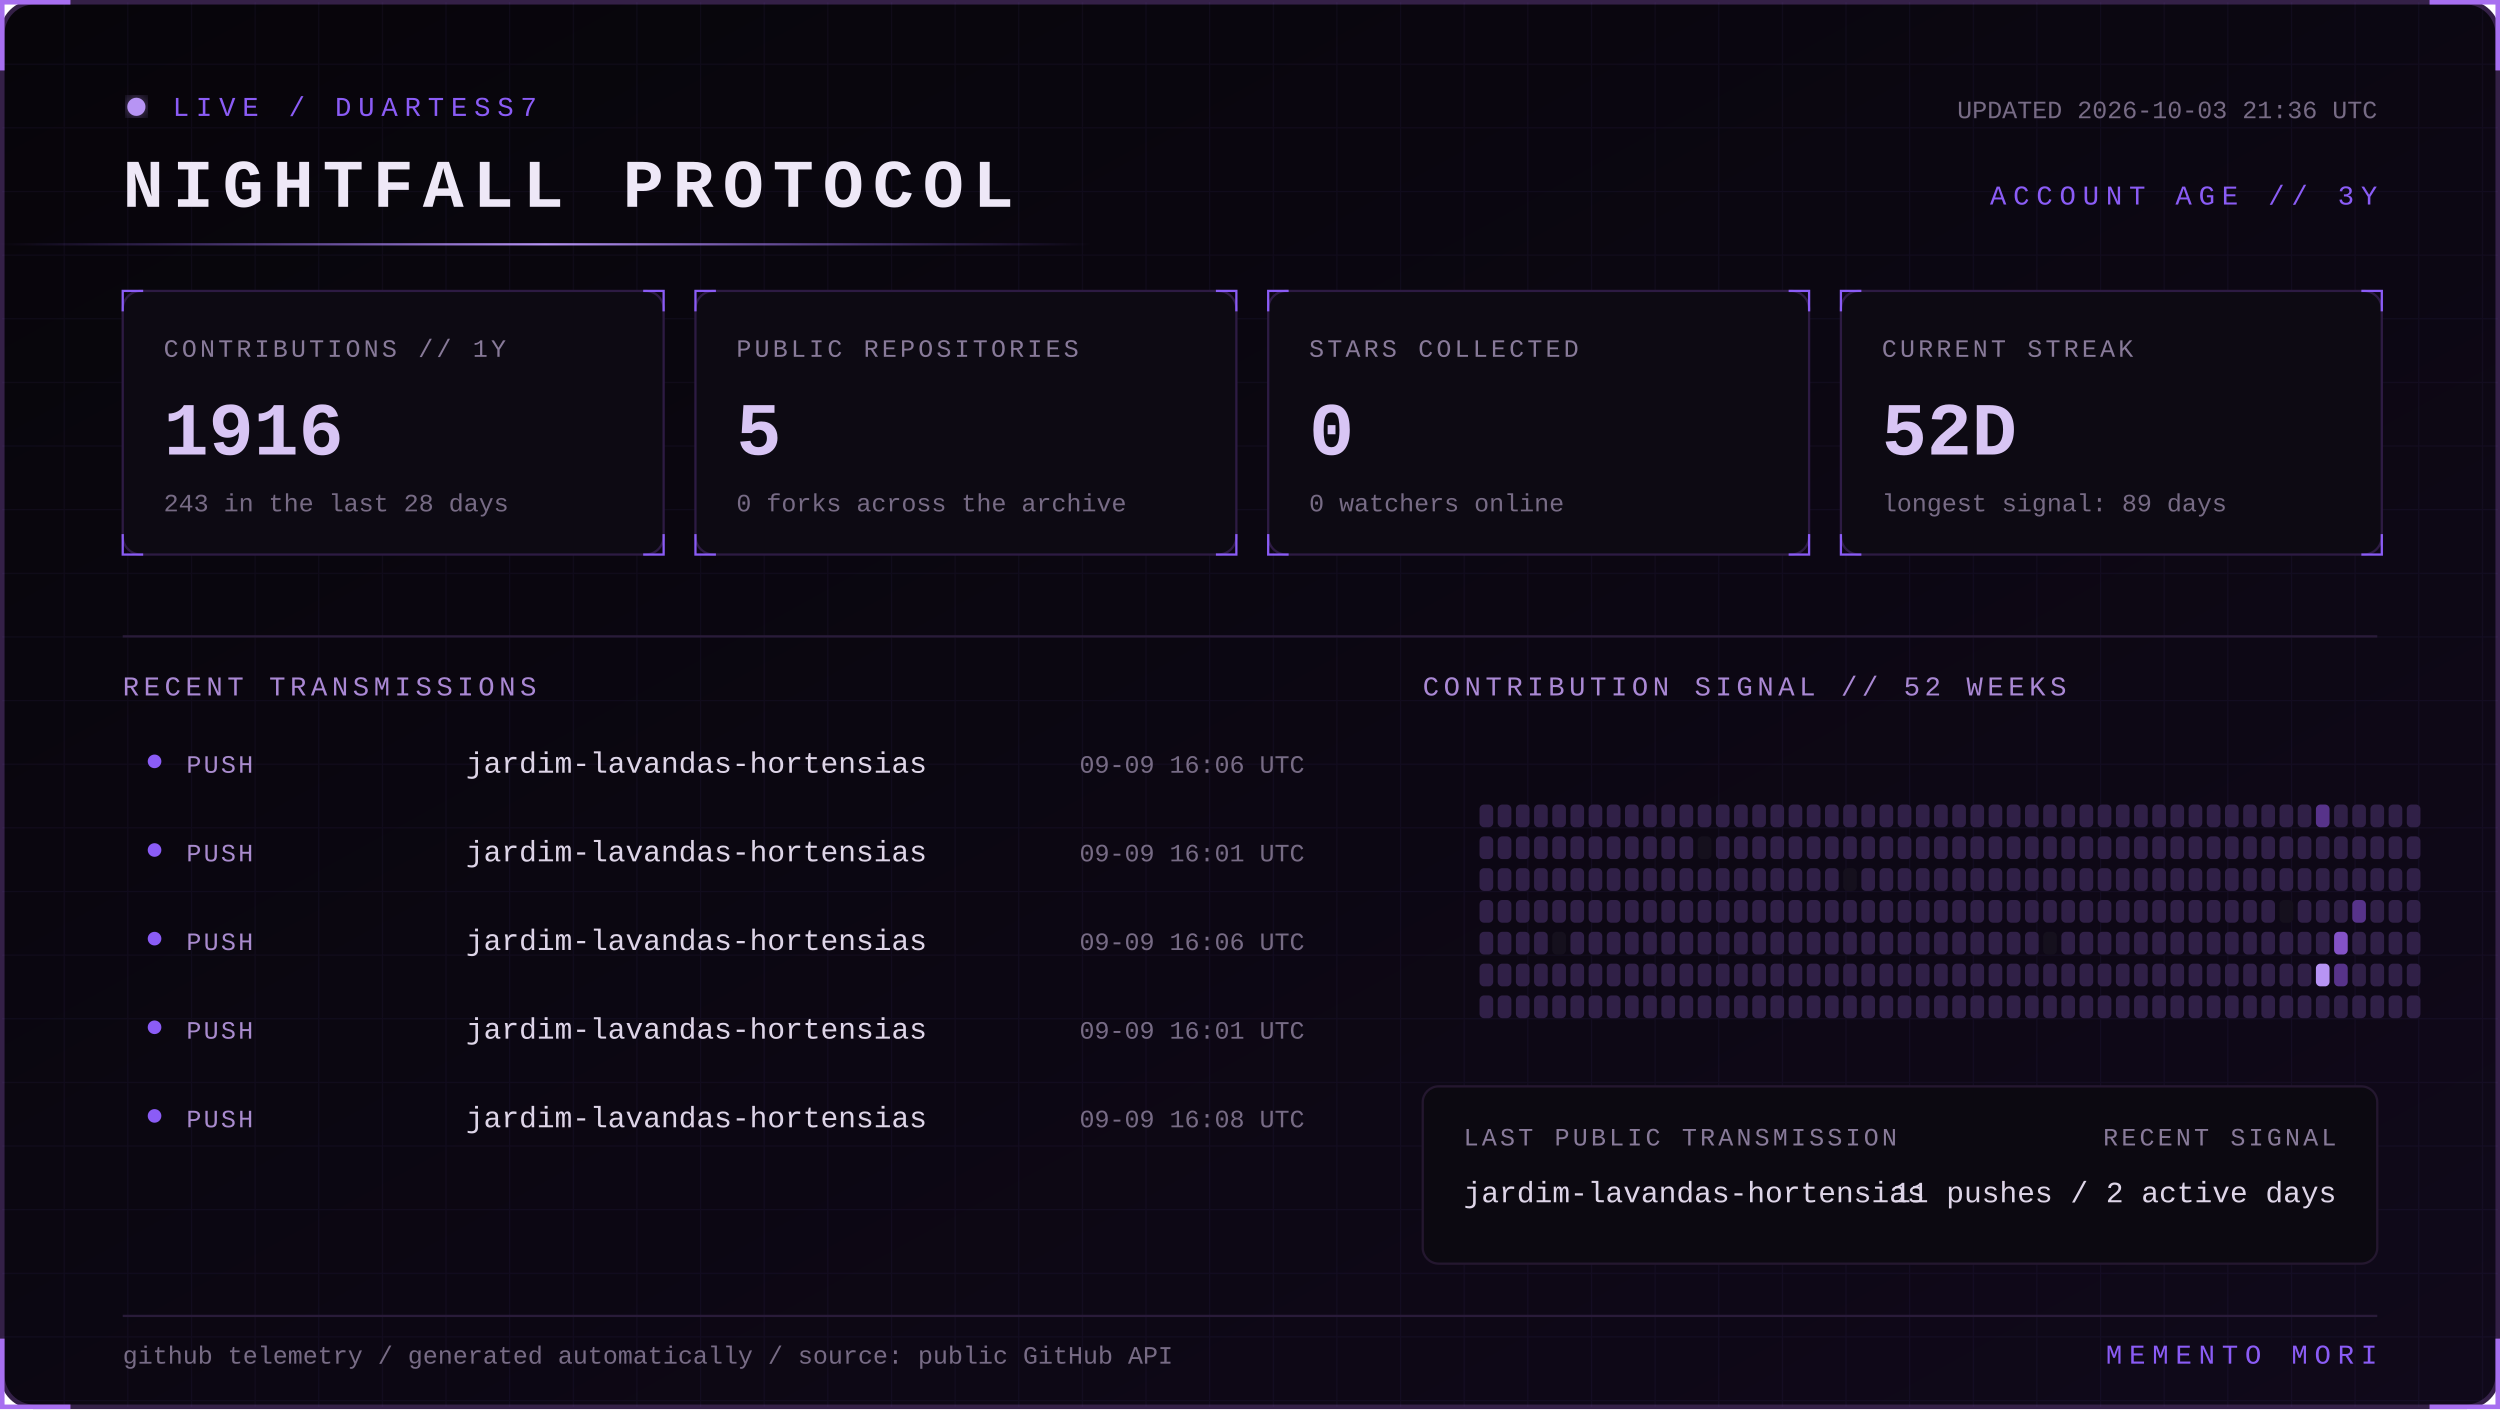
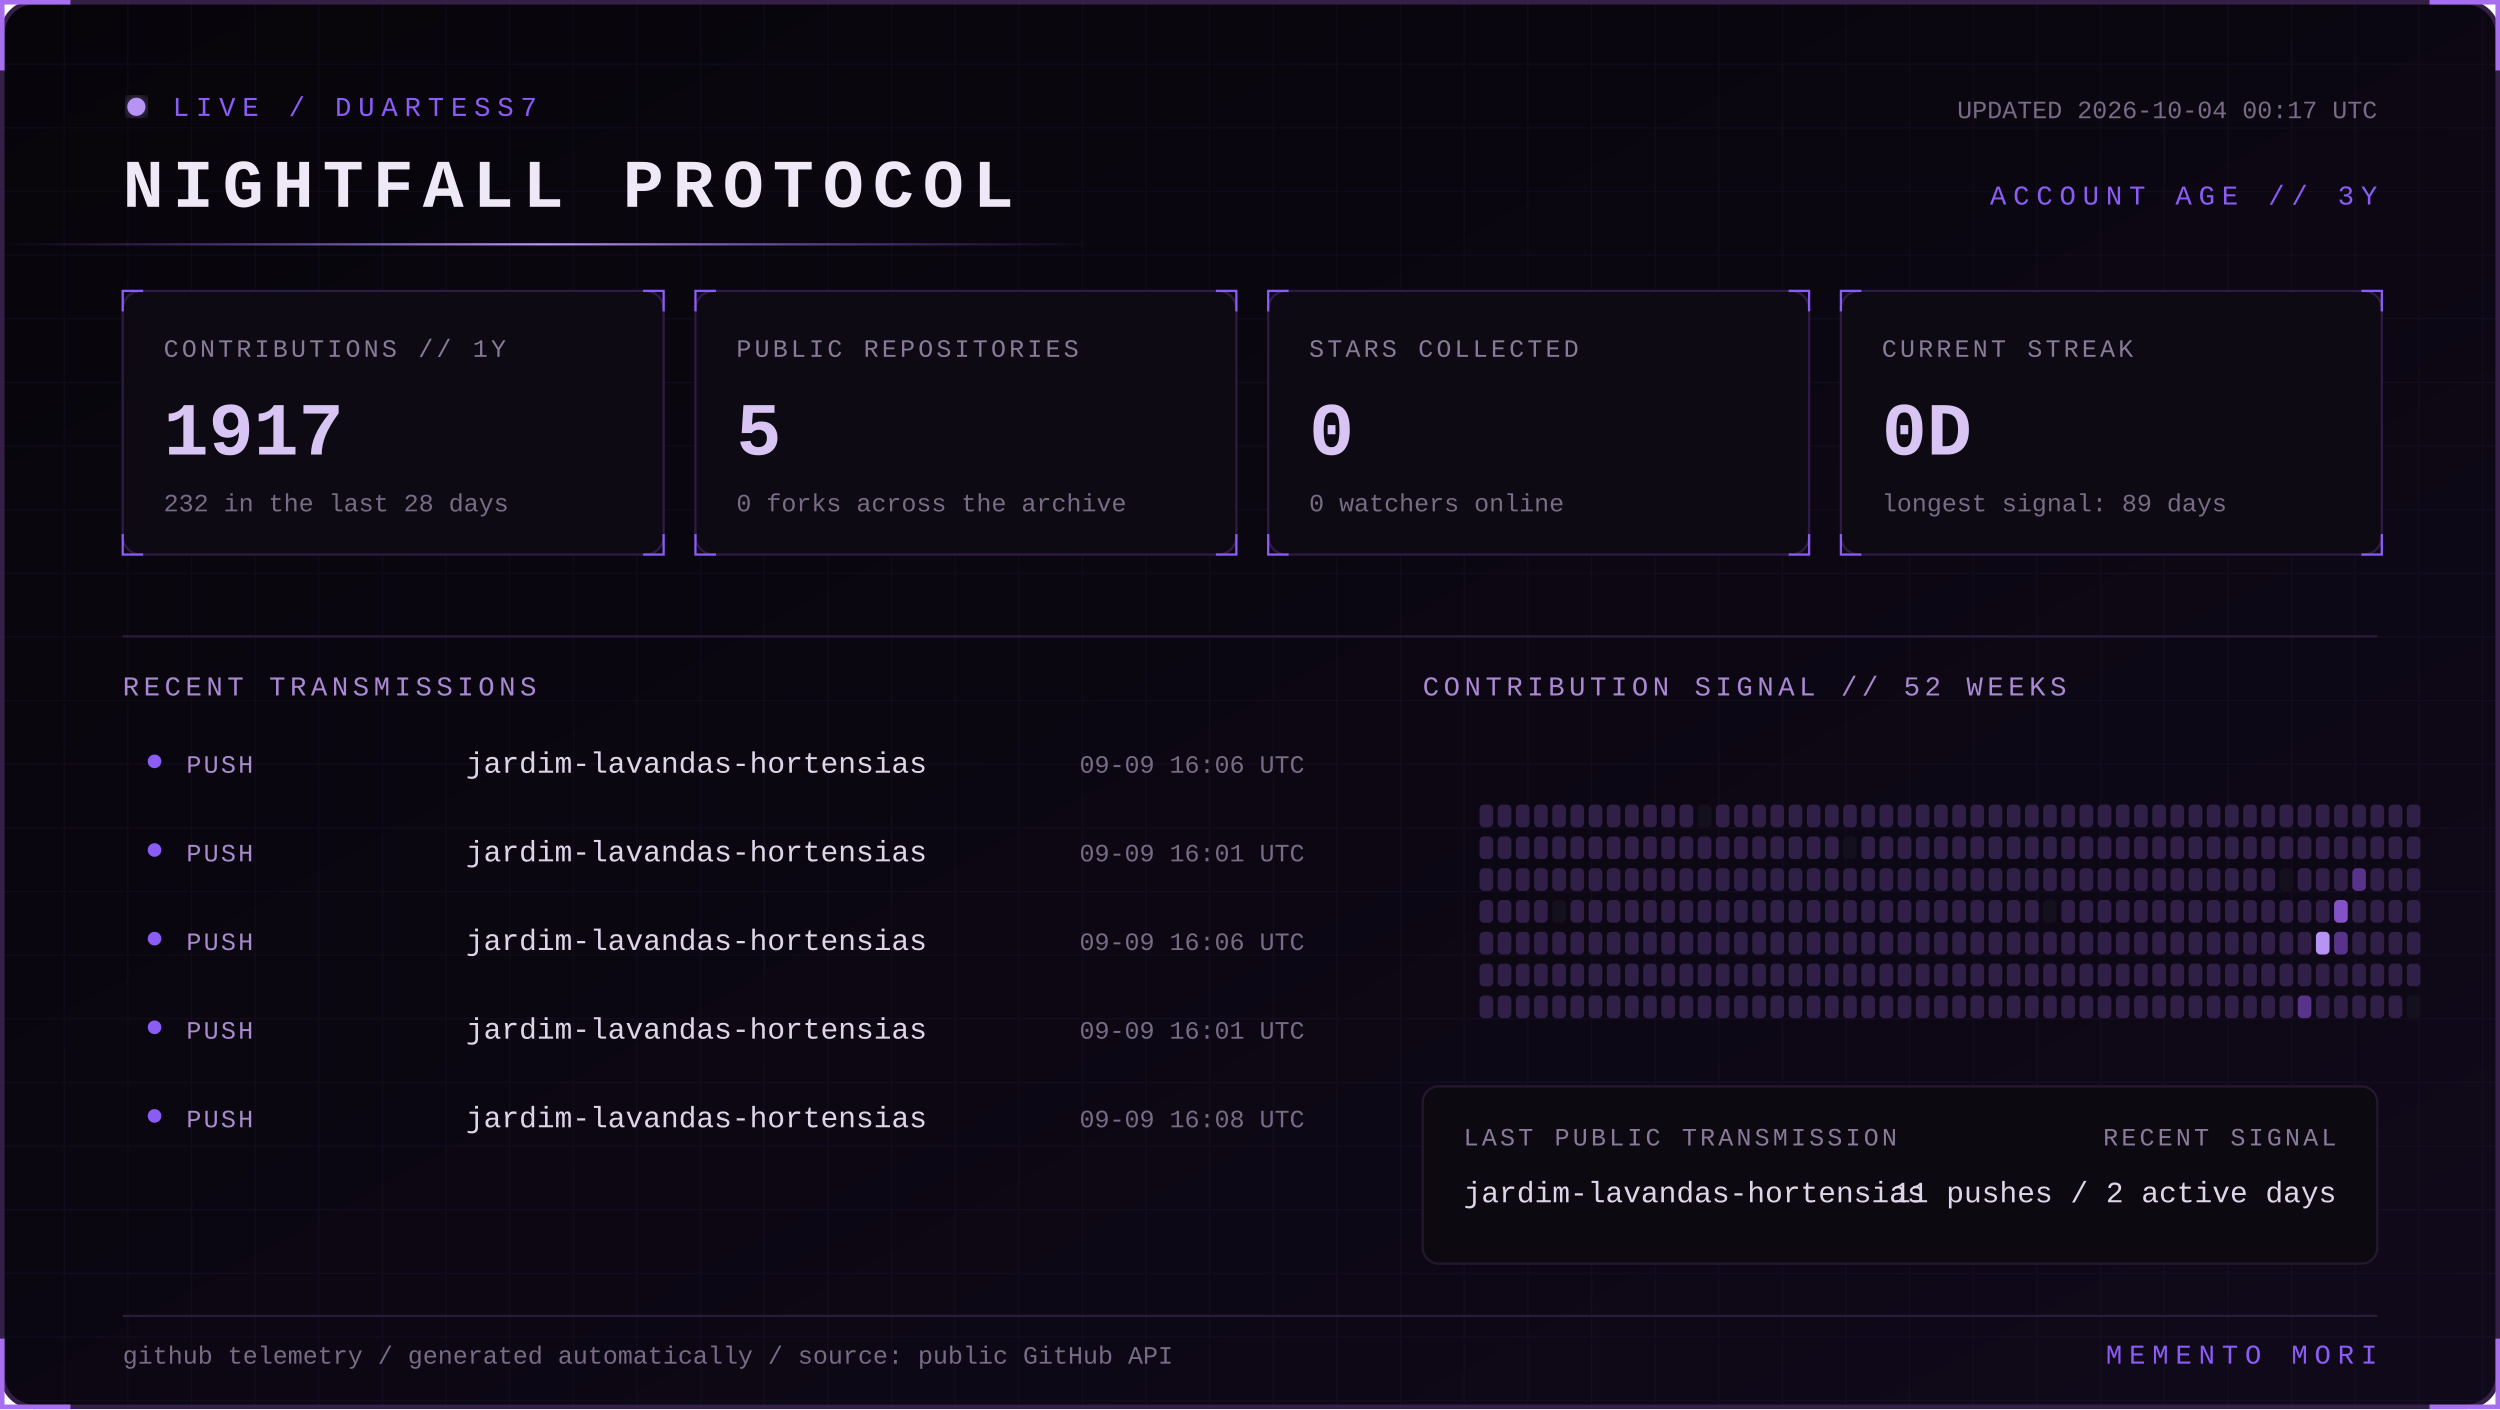
<svg xmlns="http://www.w3.org/2000/svg" width="1100" height="620" viewBox="0 0 1100 620" role="img" aria-labelledby="title desc">
  <defs>
    <linearGradient id="bg" x1="0" y1="0" x2="1" y2="1">
      <stop stop-color="#07050a" />
      <stop offset="1" stop-color="#10091a" />
    </linearGradient>
    <linearGradient id="beam">
      <stop stop-color="#8b5cf6" stop-opacity="0" />
      <stop offset=".5" stop-color="#b794f4" />
      <stop offset="1" stop-color="#8b5cf6" stop-opacity="0" />
    </linearGradient>
    <filter id="glow">
      <feGaussianBlur stdDeviation="4" result="b" />
      <feMerge>
        <feMergeNode in="b" />
        <feMergeNode in="SourceGraphic" />
      </feMerge>
    </filter>
    <pattern id="grid" width="28" height="28" patternUnits="userSpaceOnUse">
      <path d="M28 0H0V28" fill="none" stroke="#8b5cf6" stroke-opacity=".055" />
    </pattern>
    <style>
      text { font-family: Consolas, 'Courier New', monospace; }
      .kicker { fill:#8b5cf6; font-size:12px; letter-spacing:3px; }
      .title { fill:#eee8f7; font-size:30px; font-weight:700; letter-spacing:4px; }
      .label { fill:#887a99; font-size:11px; letter-spacing:1.4px; }
      .value { fill:#d8c5f4; font-size:33px; font-weight:700; }
      .detail,.pct { fill:#776b85; font-size:11px; }
      .section { fill:#aa88d4; font-size:12px; letter-spacing:2px; }
      .lang { fill:#ded5e8; font-size:13px; }
      .event { fill:#a98bce; font-size:11px; letter-spacing:1px; }
      .scan { animation:scan 5s linear infinite; }
      .blink { animation:blink 1.6s step-end infinite; }
      @keyframes scan { from { transform:translateX(-500px) } to { transform:translateX(1100px) } }
      @keyframes blink { 50% { opacity:.25 } }
    </style>
  </defs>
  <rect x="1" y="1" width="1098" height="618" rx="14" fill="url(#bg)" stroke="#342047" stroke-width="2" />
  <rect x="1" y="1" width="1098" height="618" rx="14" fill="url(#grid)" />
  <path d="M31 1H1v30 M1069 1h30v30 M1099 589v30h-30 M31 619H1v-30" stroke="#a76ff0" stroke-width="2" fill="none" />
  <g transform="translate(54 42)">
    <circle cx="6" cy="5" r="4" fill="#b794f4" filter="url(#glow)" class="blink" />
    <text x="22" y="9" class="kicker">LIVE / DUARTESS7</text>
    <text y="49" class="title">NIGHTFALL PROTOCOL</text>
-     <text x="992" y="10" text-anchor="end" class="detail">UPDATED 2026-10-03 21:36 UTC</text>
+     <text x="992" y="10" text-anchor="end" class="detail">UPDATED 2026-10-04 00:17 UTC</text>
    <text x="992" y="48" text-anchor="end" class="kicker">ACCOUNT AGE // 3Y</text>
  </g>
  <rect y="107" width="480" height="1" fill="url(#beam)" class="scan" />
  <g transform="translate(54 128)">
    <rect width="238" height="116" rx="8" fill="#0d0a13" stroke="#2d1b43" />
    <path d="M0 9V0h9 M229 0h9v9 M238 107v9h-9 M9 116H0v-9" stroke="#8b5cf6" fill="none" />
    <text x="18" y="29" class="label">CONTRIBUTIONS // 1Y</text>
-     <text x="18" y="72" class="value">1916</text>
-     <text x="18" y="97" class="detail">243 in the last 28 days</text>
+     <text x="18" y="72" class="value">1917</text>
+     <text x="18" y="97" class="detail">232 in the last 28 days</text>
  </g>
  <g transform="translate(306 128)">
    <rect width="238" height="116" rx="8" fill="#0d0a13" stroke="#2d1b43" />
    <path d="M0 9V0h9 M229 0h9v9 M238 107v9h-9 M9 116H0v-9" stroke="#8b5cf6" fill="none" />
    <text x="18" y="29" class="label">PUBLIC REPOSITORIES</text>
    <text x="18" y="72" class="value">5</text>
    <text x="18" y="97" class="detail">0 forks across the archive</text>
  </g>
  <g transform="translate(558 128)">
    <rect width="238" height="116" rx="8" fill="#0d0a13" stroke="#2d1b43" />
    <path d="M0 9V0h9 M229 0h9v9 M238 107v9h-9 M9 116H0v-9" stroke="#8b5cf6" fill="none" />
    <text x="18" y="29" class="label">STARS COLLECTED</text>
    <text x="18" y="72" class="value">0</text>
    <text x="18" y="97" class="detail">0 watchers online</text>
  </g>
  <g transform="translate(810 128)">
    <rect width="238" height="116" rx="8" fill="#0d0a13" stroke="#2d1b43" />
    <path d="M0 9V0h9 M229 0h9v9 M238 107v9h-9 M9 116H0v-9" stroke="#8b5cf6" fill="none" />
    <text x="18" y="29" class="label">CURRENT STREAK</text>
-     <text x="18" y="72" class="value">52D</text>
+     <text x="18" y="72" class="value">0D</text>
    <text x="18" y="97" class="detail">longest signal: 89 days</text>
  </g>
  <path d="M54 280H1046" stroke="#291b39" />
  <text x="54" y="306" class="section">RECENT TRANSMISSIONS</text>
  <text x="626" y="306" class="section">CONTRIBUTION SIGNAL // 52 WEEKS</text>
  <circle cx="68" cy="335" r="3" fill="#8b5cf6" />
  <text x="82" y="340" class="event">PUSH</text>
  <text x="205" y="340" class="lang">jardim-lavandas-hortensias</text>
  <text x="574" y="340" text-anchor="end" class="pct">09-09 16:06 UTC</text>
  <circle cx="68" cy="374" r="3" fill="#8b5cf6" />
  <text x="82" y="379" class="event">PUSH</text>
  <text x="205" y="379" class="lang">jardim-lavandas-hortensias</text>
  <text x="574" y="379" text-anchor="end" class="pct">09-09 16:01 UTC</text>
  <circle cx="68" cy="413" r="3" fill="#8b5cf6" />
  <text x="82" y="418" class="event">PUSH</text>
  <text x="205" y="418" class="lang">jardim-lavandas-hortensias</text>
  <text x="574" y="418" text-anchor="end" class="pct">09-09 16:06 UTC</text>
  <circle cx="68" cy="452" r="3" fill="#8b5cf6" />
  <text x="82" y="457" class="event">PUSH</text>
  <text x="205" y="457" class="lang">jardim-lavandas-hortensias</text>
  <text x="574" y="457" text-anchor="end" class="pct">09-09 16:01 UTC</text>
  <circle cx="68" cy="491" r="3" fill="#8b5cf6" />
  <text x="82" y="496" class="event">PUSH</text>
  <text x="205" y="496" class="lang">jardim-lavandas-hortensias</text>
  <text x="574" y="496" text-anchor="end" class="pct">09-09 16:08 UTC</text>
  <g>
    <rect x="651" y="354" width="6" height="10" rx="2" fill="#302047" />
    <rect x="651" y="368" width="6" height="10" rx="2" fill="#302047" />
    <rect x="651" y="382" width="6" height="10" rx="2" fill="#302047" />
    <rect x="651" y="396" width="6" height="10" rx="2" fill="#302047" />
    <rect x="651" y="410" width="6" height="10" rx="2" fill="#302047" />
    <rect x="651" y="424" width="6" height="10" rx="2" fill="#302047" />
    <rect x="651" y="438" width="6" height="10" rx="2" fill="#302047" />
    <rect x="659" y="354" width="6" height="10" rx="2" fill="#302047" />
    <rect x="659" y="368" width="6" height="10" rx="2" fill="#302047" />
    <rect x="659" y="382" width="6" height="10" rx="2" fill="#302047" />
    <rect x="659" y="396" width="6" height="10" rx="2" fill="#302047" />
    <rect x="659" y="410" width="6" height="10" rx="2" fill="#302047" />
    <rect x="659" y="424" width="6" height="10" rx="2" fill="#302047" />
    <rect x="659" y="438" width="6" height="10" rx="2" fill="#302047" />
    <rect x="667" y="354" width="6" height="10" rx="2" fill="#302047" />
    <rect x="667" y="368" width="6" height="10" rx="2" fill="#302047" />
    <rect x="667" y="382" width="6" height="10" rx="2" fill="#302047" />
    <rect x="667" y="396" width="6" height="10" rx="2" fill="#302047" />
    <rect x="667" y="410" width="6" height="10" rx="2" fill="#302047" />
    <rect x="667" y="424" width="6" height="10" rx="2" fill="#302047" />
    <rect x="667" y="438" width="6" height="10" rx="2" fill="#302047" />
    <rect x="675" y="354" width="6" height="10" rx="2" fill="#302047" />
    <rect x="675" y="368" width="6" height="10" rx="2" fill="#302047" />
    <rect x="675" y="382" width="6" height="10" rx="2" fill="#302047" />
    <rect x="675" y="396" width="6" height="10" rx="2" fill="#302047" />
    <rect x="675" y="410" width="6" height="10" rx="2" fill="#302047" />
    <rect x="675" y="424" width="6" height="10" rx="2" fill="#302047" />
    <rect x="675" y="438" width="6" height="10" rx="2" fill="#302047" />
    <rect x="683" y="354" width="6" height="10" rx="2" fill="#302047" />
    <rect x="683" y="368" width="6" height="10" rx="2" fill="#302047" />
    <rect x="683" y="382" width="6" height="10" rx="2" fill="#302047" />
-     <rect x="683" y="396" width="6" height="10" rx="2" fill="#302047" />
-     <rect x="683" y="410" width="6" height="10" rx="2" fill="#15101d" />
+     <rect x="683" y="396" width="6" height="10" rx="2" fill="#15101d" />
+     <rect x="683" y="410" width="6" height="10" rx="2" fill="#302047" />
    <rect x="683" y="424" width="6" height="10" rx="2" fill="#302047" />
    <rect x="683" y="438" width="6" height="10" rx="2" fill="#302047" />
    <rect x="691" y="354" width="6" height="10" rx="2" fill="#302047" />
    <rect x="691" y="368" width="6" height="10" rx="2" fill="#302047" />
    <rect x="691" y="382" width="6" height="10" rx="2" fill="#302047" />
    <rect x="691" y="396" width="6" height="10" rx="2" fill="#302047" />
    <rect x="691" y="410" width="6" height="10" rx="2" fill="#302047" />
    <rect x="691" y="424" width="6" height="10" rx="2" fill="#302047" />
    <rect x="691" y="438" width="6" height="10" rx="2" fill="#302047" />
    <rect x="699" y="354" width="6" height="10" rx="2" fill="#302047" />
    <rect x="699" y="368" width="6" height="10" rx="2" fill="#302047" />
    <rect x="699" y="382" width="6" height="10" rx="2" fill="#302047" />
    <rect x="699" y="396" width="6" height="10" rx="2" fill="#302047" />
    <rect x="699" y="410" width="6" height="10" rx="2" fill="#302047" />
    <rect x="699" y="424" width="6" height="10" rx="2" fill="#302047" />
    <rect x="699" y="438" width="6" height="10" rx="2" fill="#302047" />
    <rect x="707" y="354" width="6" height="10" rx="2" fill="#302047" />
    <rect x="707" y="368" width="6" height="10" rx="2" fill="#302047" />
    <rect x="707" y="382" width="6" height="10" rx="2" fill="#302047" />
    <rect x="707" y="396" width="6" height="10" rx="2" fill="#302047" />
    <rect x="707" y="410" width="6" height="10" rx="2" fill="#302047" />
    <rect x="707" y="424" width="6" height="10" rx="2" fill="#302047" />
    <rect x="707" y="438" width="6" height="10" rx="2" fill="#302047" />
    <rect x="715" y="354" width="6" height="10" rx="2" fill="#302047" />
    <rect x="715" y="368" width="6" height="10" rx="2" fill="#302047" />
    <rect x="715" y="382" width="6" height="10" rx="2" fill="#302047" />
    <rect x="715" y="396" width="6" height="10" rx="2" fill="#302047" />
    <rect x="715" y="410" width="6" height="10" rx="2" fill="#302047" />
    <rect x="715" y="424" width="6" height="10" rx="2" fill="#302047" />
    <rect x="715" y="438" width="6" height="10" rx="2" fill="#302047" />
    <rect x="723" y="354" width="6" height="10" rx="2" fill="#302047" />
    <rect x="723" y="368" width="6" height="10" rx="2" fill="#302047" />
    <rect x="723" y="382" width="6" height="10" rx="2" fill="#302047" />
    <rect x="723" y="396" width="6" height="10" rx="2" fill="#302047" />
    <rect x="723" y="410" width="6" height="10" rx="2" fill="#302047" />
    <rect x="723" y="424" width="6" height="10" rx="2" fill="#302047" />
    <rect x="723" y="438" width="6" height="10" rx="2" fill="#302047" />
    <rect x="731" y="354" width="6" height="10" rx="2" fill="#302047" />
    <rect x="731" y="368" width="6" height="10" rx="2" fill="#302047" />
    <rect x="731" y="382" width="6" height="10" rx="2" fill="#302047" />
    <rect x="731" y="396" width="6" height="10" rx="2" fill="#302047" />
    <rect x="731" y="410" width="6" height="10" rx="2" fill="#302047" />
    <rect x="731" y="424" width="6" height="10" rx="2" fill="#302047" />
    <rect x="731" y="438" width="6" height="10" rx="2" fill="#302047" />
    <rect x="739" y="354" width="6" height="10" rx="2" fill="#302047" />
    <rect x="739" y="368" width="6" height="10" rx="2" fill="#302047" />
    <rect x="739" y="382" width="6" height="10" rx="2" fill="#302047" />
    <rect x="739" y="396" width="6" height="10" rx="2" fill="#302047" />
    <rect x="739" y="410" width="6" height="10" rx="2" fill="#302047" />
    <rect x="739" y="424" width="6" height="10" rx="2" fill="#302047" />
    <rect x="739" y="438" width="6" height="10" rx="2" fill="#302047" />
-     <rect x="747" y="354" width="6" height="10" rx="2" fill="#302047" />
-     <rect x="747" y="368" width="6" height="10" rx="2" fill="#15101d" />
+     <rect x="747" y="354" width="6" height="10" rx="2" fill="#15101d" />
+     <rect x="747" y="368" width="6" height="10" rx="2" fill="#302047" />
    <rect x="747" y="382" width="6" height="10" rx="2" fill="#302047" />
    <rect x="747" y="396" width="6" height="10" rx="2" fill="#302047" />
    <rect x="747" y="410" width="6" height="10" rx="2" fill="#302047" />
    <rect x="747" y="424" width="6" height="10" rx="2" fill="#302047" />
    <rect x="747" y="438" width="6" height="10" rx="2" fill="#302047" />
    <rect x="755" y="354" width="6" height="10" rx="2" fill="#302047" />
    <rect x="755" y="368" width="6" height="10" rx="2" fill="#302047" />
    <rect x="755" y="382" width="6" height="10" rx="2" fill="#302047" />
    <rect x="755" y="396" width="6" height="10" rx="2" fill="#302047" />
    <rect x="755" y="410" width="6" height="10" rx="2" fill="#302047" />
    <rect x="755" y="424" width="6" height="10" rx="2" fill="#302047" />
    <rect x="755" y="438" width="6" height="10" rx="2" fill="#302047" />
    <rect x="763" y="354" width="6" height="10" rx="2" fill="#302047" />
    <rect x="763" y="368" width="6" height="10" rx="2" fill="#302047" />
    <rect x="763" y="382" width="6" height="10" rx="2" fill="#302047" />
    <rect x="763" y="396" width="6" height="10" rx="2" fill="#302047" />
    <rect x="763" y="410" width="6" height="10" rx="2" fill="#302047" />
    <rect x="763" y="424" width="6" height="10" rx="2" fill="#302047" />
    <rect x="763" y="438" width="6" height="10" rx="2" fill="#302047" />
    <rect x="771" y="354" width="6" height="10" rx="2" fill="#302047" />
    <rect x="771" y="368" width="6" height="10" rx="2" fill="#302047" />
    <rect x="771" y="382" width="6" height="10" rx="2" fill="#302047" />
    <rect x="771" y="396" width="6" height="10" rx="2" fill="#302047" />
    <rect x="771" y="410" width="6" height="10" rx="2" fill="#302047" />
    <rect x="771" y="424" width="6" height="10" rx="2" fill="#302047" />
    <rect x="771" y="438" width="6" height="10" rx="2" fill="#302047" />
    <rect x="779" y="354" width="6" height="10" rx="2" fill="#302047" />
    <rect x="779" y="368" width="6" height="10" rx="2" fill="#302047" />
    <rect x="779" y="382" width="6" height="10" rx="2" fill="#302047" />
    <rect x="779" y="396" width="6" height="10" rx="2" fill="#302047" />
    <rect x="779" y="410" width="6" height="10" rx="2" fill="#302047" />
    <rect x="779" y="424" width="6" height="10" rx="2" fill="#302047" />
    <rect x="779" y="438" width="6" height="10" rx="2" fill="#302047" />
    <rect x="787" y="354" width="6" height="10" rx="2" fill="#302047" />
    <rect x="787" y="368" width="6" height="10" rx="2" fill="#302047" />
    <rect x="787" y="382" width="6" height="10" rx="2" fill="#302047" />
    <rect x="787" y="396" width="6" height="10" rx="2" fill="#302047" />
    <rect x="787" y="410" width="6" height="10" rx="2" fill="#302047" />
    <rect x="787" y="424" width="6" height="10" rx="2" fill="#302047" />
    <rect x="787" y="438" width="6" height="10" rx="2" fill="#302047" />
    <rect x="795" y="354" width="6" height="10" rx="2" fill="#302047" />
    <rect x="795" y="368" width="6" height="10" rx="2" fill="#302047" />
    <rect x="795" y="382" width="6" height="10" rx="2" fill="#302047" />
    <rect x="795" y="396" width="6" height="10" rx="2" fill="#302047" />
    <rect x="795" y="410" width="6" height="10" rx="2" fill="#302047" />
    <rect x="795" y="424" width="6" height="10" rx="2" fill="#302047" />
    <rect x="795" y="438" width="6" height="10" rx="2" fill="#302047" />
    <rect x="803" y="354" width="6" height="10" rx="2" fill="#302047" />
    <rect x="803" y="368" width="6" height="10" rx="2" fill="#302047" />
    <rect x="803" y="382" width="6" height="10" rx="2" fill="#302047" />
    <rect x="803" y="396" width="6" height="10" rx="2" fill="#302047" />
    <rect x="803" y="410" width="6" height="10" rx="2" fill="#302047" />
    <rect x="803" y="424" width="6" height="10" rx="2" fill="#302047" />
    <rect x="803" y="438" width="6" height="10" rx="2" fill="#302047" />
    <rect x="811" y="354" width="6" height="10" rx="2" fill="#302047" />
-     <rect x="811" y="368" width="6" height="10" rx="2" fill="#302047" />
-     <rect x="811" y="382" width="6" height="10" rx="2" fill="#15101d" />
+     <rect x="811" y="368" width="6" height="10" rx="2" fill="#15101d" />
+     <rect x="811" y="382" width="6" height="10" rx="2" fill="#302047" />
    <rect x="811" y="396" width="6" height="10" rx="2" fill="#302047" />
    <rect x="811" y="410" width="6" height="10" rx="2" fill="#302047" />
    <rect x="811" y="424" width="6" height="10" rx="2" fill="#302047" />
    <rect x="811" y="438" width="6" height="10" rx="2" fill="#302047" />
    <rect x="819" y="354" width="6" height="10" rx="2" fill="#302047" />
    <rect x="819" y="368" width="6" height="10" rx="2" fill="#302047" />
    <rect x="819" y="382" width="6" height="10" rx="2" fill="#302047" />
    <rect x="819" y="396" width="6" height="10" rx="2" fill="#302047" />
    <rect x="819" y="410" width="6" height="10" rx="2" fill="#302047" />
    <rect x="819" y="424" width="6" height="10" rx="2" fill="#302047" />
    <rect x="819" y="438" width="6" height="10" rx="2" fill="#302047" />
    <rect x="827" y="354" width="6" height="10" rx="2" fill="#302047" />
    <rect x="827" y="368" width="6" height="10" rx="2" fill="#302047" />
    <rect x="827" y="382" width="6" height="10" rx="2" fill="#302047" />
    <rect x="827" y="396" width="6" height="10" rx="2" fill="#302047" />
    <rect x="827" y="410" width="6" height="10" rx="2" fill="#302047" />
    <rect x="827" y="424" width="6" height="10" rx="2" fill="#302047" />
    <rect x="827" y="438" width="6" height="10" rx="2" fill="#302047" />
    <rect x="835" y="354" width="6" height="10" rx="2" fill="#302047" />
    <rect x="835" y="368" width="6" height="10" rx="2" fill="#302047" />
    <rect x="835" y="382" width="6" height="10" rx="2" fill="#302047" />
    <rect x="835" y="396" width="6" height="10" rx="2" fill="#302047" />
    <rect x="835" y="410" width="6" height="10" rx="2" fill="#302047" />
    <rect x="835" y="424" width="6" height="10" rx="2" fill="#302047" />
    <rect x="835" y="438" width="6" height="10" rx="2" fill="#302047" />
    <rect x="843" y="354" width="6" height="10" rx="2" fill="#302047" />
    <rect x="843" y="368" width="6" height="10" rx="2" fill="#302047" />
    <rect x="843" y="382" width="6" height="10" rx="2" fill="#302047" />
    <rect x="843" y="396" width="6" height="10" rx="2" fill="#302047" />
    <rect x="843" y="410" width="6" height="10" rx="2" fill="#302047" />
    <rect x="843" y="424" width="6" height="10" rx="2" fill="#302047" />
    <rect x="843" y="438" width="6" height="10" rx="2" fill="#302047" />
    <rect x="851" y="354" width="6" height="10" rx="2" fill="#302047" />
    <rect x="851" y="368" width="6" height="10" rx="2" fill="#302047" />
    <rect x="851" y="382" width="6" height="10" rx="2" fill="#302047" />
    <rect x="851" y="396" width="6" height="10" rx="2" fill="#302047" />
    <rect x="851" y="410" width="6" height="10" rx="2" fill="#302047" />
    <rect x="851" y="424" width="6" height="10" rx="2" fill="#302047" />
    <rect x="851" y="438" width="6" height="10" rx="2" fill="#302047" />
    <rect x="859" y="354" width="6" height="10" rx="2" fill="#302047" />
    <rect x="859" y="368" width="6" height="10" rx="2" fill="#302047" />
    <rect x="859" y="382" width="6" height="10" rx="2" fill="#302047" />
    <rect x="859" y="396" width="6" height="10" rx="2" fill="#302047" />
    <rect x="859" y="410" width="6" height="10" rx="2" fill="#302047" />
    <rect x="859" y="424" width="6" height="10" rx="2" fill="#302047" />
    <rect x="859" y="438" width="6" height="10" rx="2" fill="#302047" />
    <rect x="867" y="354" width="6" height="10" rx="2" fill="#302047" />
    <rect x="867" y="368" width="6" height="10" rx="2" fill="#302047" />
    <rect x="867" y="382" width="6" height="10" rx="2" fill="#302047" />
    <rect x="867" y="396" width="6" height="10" rx="2" fill="#302047" />
    <rect x="867" y="410" width="6" height="10" rx="2" fill="#302047" />
    <rect x="867" y="424" width="6" height="10" rx="2" fill="#302047" />
    <rect x="867" y="438" width="6" height="10" rx="2" fill="#302047" />
    <rect x="875" y="354" width="6" height="10" rx="2" fill="#302047" />
    <rect x="875" y="368" width="6" height="10" rx="2" fill="#302047" />
    <rect x="875" y="382" width="6" height="10" rx="2" fill="#302047" />
    <rect x="875" y="396" width="6" height="10" rx="2" fill="#302047" />
    <rect x="875" y="410" width="6" height="10" rx="2" fill="#302047" />
    <rect x="875" y="424" width="6" height="10" rx="2" fill="#302047" />
    <rect x="875" y="438" width="6" height="10" rx="2" fill="#302047" />
    <rect x="883" y="354" width="6" height="10" rx="2" fill="#302047" />
    <rect x="883" y="368" width="6" height="10" rx="2" fill="#302047" />
    <rect x="883" y="382" width="6" height="10" rx="2" fill="#302047" />
    <rect x="883" y="396" width="6" height="10" rx="2" fill="#302047" />
    <rect x="883" y="410" width="6" height="10" rx="2" fill="#302047" />
    <rect x="883" y="424" width="6" height="10" rx="2" fill="#302047" />
    <rect x="883" y="438" width="6" height="10" rx="2" fill="#302047" />
    <rect x="891" y="354" width="6" height="10" rx="2" fill="#302047" />
    <rect x="891" y="368" width="6" height="10" rx="2" fill="#302047" />
    <rect x="891" y="382" width="6" height="10" rx="2" fill="#302047" />
    <rect x="891" y="396" width="6" height="10" rx="2" fill="#302047" />
    <rect x="891" y="410" width="6" height="10" rx="2" fill="#302047" />
    <rect x="891" y="424" width="6" height="10" rx="2" fill="#302047" />
    <rect x="891" y="438" width="6" height="10" rx="2" fill="#302047" />
    <rect x="899" y="354" width="6" height="10" rx="2" fill="#302047" />
    <rect x="899" y="368" width="6" height="10" rx="2" fill="#302047" />
    <rect x="899" y="382" width="6" height="10" rx="2" fill="#302047" />
-     <rect x="899" y="396" width="6" height="10" rx="2" fill="#302047" />
-     <rect x="899" y="410" width="6" height="10" rx="2" fill="#15101d" />
+     <rect x="899" y="396" width="6" height="10" rx="2" fill="#15101d" />
+     <rect x="899" y="410" width="6" height="10" rx="2" fill="#302047" />
    <rect x="899" y="424" width="6" height="10" rx="2" fill="#302047" />
    <rect x="899" y="438" width="6" height="10" rx="2" fill="#302047" />
    <rect x="907" y="354" width="6" height="10" rx="2" fill="#302047" />
    <rect x="907" y="368" width="6" height="10" rx="2" fill="#302047" />
    <rect x="907" y="382" width="6" height="10" rx="2" fill="#302047" />
    <rect x="907" y="396" width="6" height="10" rx="2" fill="#302047" />
    <rect x="907" y="410" width="6" height="10" rx="2" fill="#302047" />
    <rect x="907" y="424" width="6" height="10" rx="2" fill="#302047" />
    <rect x="907" y="438" width="6" height="10" rx="2" fill="#302047" />
    <rect x="915" y="354" width="6" height="10" rx="2" fill="#302047" />
    <rect x="915" y="368" width="6" height="10" rx="2" fill="#302047" />
    <rect x="915" y="382" width="6" height="10" rx="2" fill="#302047" />
    <rect x="915" y="396" width="6" height="10" rx="2" fill="#302047" />
    <rect x="915" y="410" width="6" height="10" rx="2" fill="#302047" />
    <rect x="915" y="424" width="6" height="10" rx="2" fill="#302047" />
    <rect x="915" y="438" width="6" height="10" rx="2" fill="#302047" />
    <rect x="923" y="354" width="6" height="10" rx="2" fill="#302047" />
    <rect x="923" y="368" width="6" height="10" rx="2" fill="#302047" />
    <rect x="923" y="382" width="6" height="10" rx="2" fill="#302047" />
    <rect x="923" y="396" width="6" height="10" rx="2" fill="#302047" />
    <rect x="923" y="410" width="6" height="10" rx="2" fill="#302047" />
    <rect x="923" y="424" width="6" height="10" rx="2" fill="#302047" />
    <rect x="923" y="438" width="6" height="10" rx="2" fill="#302047" />
    <rect x="931" y="354" width="6" height="10" rx="2" fill="#302047" />
    <rect x="931" y="368" width="6" height="10" rx="2" fill="#302047" />
    <rect x="931" y="382" width="6" height="10" rx="2" fill="#302047" />
    <rect x="931" y="396" width="6" height="10" rx="2" fill="#302047" />
    <rect x="931" y="410" width="6" height="10" rx="2" fill="#302047" />
    <rect x="931" y="424" width="6" height="10" rx="2" fill="#302047" />
    <rect x="931" y="438" width="6" height="10" rx="2" fill="#302047" />
    <rect x="939" y="354" width="6" height="10" rx="2" fill="#302047" />
    <rect x="939" y="368" width="6" height="10" rx="2" fill="#302047" />
    <rect x="939" y="382" width="6" height="10" rx="2" fill="#302047" />
    <rect x="939" y="396" width="6" height="10" rx="2" fill="#302047" />
    <rect x="939" y="410" width="6" height="10" rx="2" fill="#302047" />
    <rect x="939" y="424" width="6" height="10" rx="2" fill="#302047" />
    <rect x="939" y="438" width="6" height="10" rx="2" fill="#302047" />
    <rect x="947" y="354" width="6" height="10" rx="2" fill="#302047" />
    <rect x="947" y="368" width="6" height="10" rx="2" fill="#302047" />
    <rect x="947" y="382" width="6" height="10" rx="2" fill="#302047" />
    <rect x="947" y="396" width="6" height="10" rx="2" fill="#302047" />
    <rect x="947" y="410" width="6" height="10" rx="2" fill="#302047" />
    <rect x="947" y="424" width="6" height="10" rx="2" fill="#302047" />
    <rect x="947" y="438" width="6" height="10" rx="2" fill="#302047" />
    <rect x="955" y="354" width="6" height="10" rx="2" fill="#302047" />
    <rect x="955" y="368" width="6" height="10" rx="2" fill="#302047" />
    <rect x="955" y="382" width="6" height="10" rx="2" fill="#302047" />
    <rect x="955" y="396" width="6" height="10" rx="2" fill="#302047" />
    <rect x="955" y="410" width="6" height="10" rx="2" fill="#302047" />
    <rect x="955" y="424" width="6" height="10" rx="2" fill="#302047" />
    <rect x="955" y="438" width="6" height="10" rx="2" fill="#302047" />
    <rect x="963" y="354" width="6" height="10" rx="2" fill="#302047" />
    <rect x="963" y="368" width="6" height="10" rx="2" fill="#302047" />
    <rect x="963" y="382" width="6" height="10" rx="2" fill="#302047" />
    <rect x="963" y="396" width="6" height="10" rx="2" fill="#302047" />
    <rect x="963" y="410" width="6" height="10" rx="2" fill="#302047" />
    <rect x="963" y="424" width="6" height="10" rx="2" fill="#302047" />
    <rect x="963" y="438" width="6" height="10" rx="2" fill="#302047" />
    <rect x="971" y="354" width="6" height="10" rx="2" fill="#302047" />
    <rect x="971" y="368" width="6" height="10" rx="2" fill="#302047" />
    <rect x="971" y="382" width="6" height="10" rx="2" fill="#302047" />
    <rect x="971" y="396" width="6" height="10" rx="2" fill="#302047" />
    <rect x="971" y="410" width="6" height="10" rx="2" fill="#302047" />
    <rect x="971" y="424" width="6" height="10" rx="2" fill="#302047" />
    <rect x="971" y="438" width="6" height="10" rx="2" fill="#302047" />
    <rect x="979" y="354" width="6" height="10" rx="2" fill="#302047" />
    <rect x="979" y="368" width="6" height="10" rx="2" fill="#302047" />
    <rect x="979" y="382" width="6" height="10" rx="2" fill="#302047" />
    <rect x="979" y="396" width="6" height="10" rx="2" fill="#302047" />
    <rect x="979" y="410" width="6" height="10" rx="2" fill="#302047" />
    <rect x="979" y="424" width="6" height="10" rx="2" fill="#302047" />
    <rect x="979" y="438" width="6" height="10" rx="2" fill="#302047" />
    <rect x="987" y="354" width="6" height="10" rx="2" fill="#302047" />
    <rect x="987" y="368" width="6" height="10" rx="2" fill="#302047" />
    <rect x="987" y="382" width="6" height="10" rx="2" fill="#302047" />
    <rect x="987" y="396" width="6" height="10" rx="2" fill="#302047" />
    <rect x="987" y="410" width="6" height="10" rx="2" fill="#302047" />
    <rect x="987" y="424" width="6" height="10" rx="2" fill="#302047" />
    <rect x="987" y="438" width="6" height="10" rx="2" fill="#302047" />
    <rect x="995" y="354" width="6" height="10" rx="2" fill="#302047" />
    <rect x="995" y="368" width="6" height="10" rx="2" fill="#302047" />
    <rect x="995" y="382" width="6" height="10" rx="2" fill="#302047" />
    <rect x="995" y="396" width="6" height="10" rx="2" fill="#302047" />
    <rect x="995" y="410" width="6" height="10" rx="2" fill="#302047" />
    <rect x="995" y="424" width="6" height="10" rx="2" fill="#302047" />
    <rect x="995" y="438" width="6" height="10" rx="2" fill="#302047" />
    <rect x="1003" y="354" width="6" height="10" rx="2" fill="#302047" />
    <rect x="1003" y="368" width="6" height="10" rx="2" fill="#302047" />
-     <rect x="1003" y="382" width="6" height="10" rx="2" fill="#302047" />
-     <rect x="1003" y="396" width="6" height="10" rx="2" fill="#15101d" />
+     <rect x="1003" y="382" width="6" height="10" rx="2" fill="#15101d" />
+     <rect x="1003" y="396" width="6" height="10" rx="2" fill="#302047" />
    <rect x="1003" y="410" width="6" height="10" rx="2" fill="#302047" />
    <rect x="1003" y="424" width="6" height="10" rx="2" fill="#302047" />
    <rect x="1003" y="438" width="6" height="10" rx="2" fill="#302047" />
    <rect x="1011" y="354" width="6" height="10" rx="2" fill="#302047" />
    <rect x="1011" y="368" width="6" height="10" rx="2" fill="#302047" />
    <rect x="1011" y="382" width="6" height="10" rx="2" fill="#302047" />
    <rect x="1011" y="396" width="6" height="10" rx="2" fill="#302047" />
    <rect x="1011" y="410" width="6" height="10" rx="2" fill="#302047" />
    <rect x="1011" y="424" width="6" height="10" rx="2" fill="#302047" />
-     <rect x="1011" y="438" width="6" height="10" rx="2" fill="#302047" />
-     <rect x="1019" y="354" width="6" height="10" rx="2" fill="#57338a" />
+     <rect x="1011" y="438" width="6" height="10" rx="2" fill="#57338a" />
+     <rect x="1019" y="354" width="6" height="10" rx="2" fill="#302047" />
    <rect x="1019" y="368" width="6" height="10" rx="2" fill="#302047" />
    <rect x="1019" y="382" width="6" height="10" rx="2" fill="#302047" />
    <rect x="1019" y="396" width="6" height="10" rx="2" fill="#302047" />
-     <rect x="1019" y="410" width="6" height="10" rx="2" fill="#302047" />
-     <rect x="1019" y="424" width="6" height="10" rx="2" fill="#b794f4" />
+     <rect x="1019" y="410" width="6" height="10" rx="2" fill="#b794f4" />
+     <rect x="1019" y="424" width="6" height="10" rx="2" fill="#302047" />
    <rect x="1019" y="438" width="6" height="10" rx="2" fill="#302047" />
    <rect x="1027" y="354" width="6" height="10" rx="2" fill="#302047" />
    <rect x="1027" y="368" width="6" height="10" rx="2" fill="#302047" />
    <rect x="1027" y="382" width="6" height="10" rx="2" fill="#302047" />
-     <rect x="1027" y="396" width="6" height="10" rx="2" fill="#302047" />
-     <rect x="1027" y="410" width="6" height="10" rx="2" fill="#8452c7" />
-     <rect x="1027" y="424" width="6" height="10" rx="2" fill="#57338a" />
+     <rect x="1027" y="396" width="6" height="10" rx="2" fill="#8452c7" />
+     <rect x="1027" y="410" width="6" height="10" rx="2" fill="#57338a" />
+     <rect x="1027" y="424" width="6" height="10" rx="2" fill="#302047" />
    <rect x="1027" y="438" width="6" height="10" rx="2" fill="#302047" />
    <rect x="1035" y="354" width="6" height="10" rx="2" fill="#302047" />
    <rect x="1035" y="368" width="6" height="10" rx="2" fill="#302047" />
-     <rect x="1035" y="382" width="6" height="10" rx="2" fill="#302047" />
-     <rect x="1035" y="396" width="6" height="10" rx="2" fill="#57338a" />
+     <rect x="1035" y="382" width="6" height="10" rx="2" fill="#57338a" />
+     <rect x="1035" y="396" width="6" height="10" rx="2" fill="#302047" />
    <rect x="1035" y="410" width="6" height="10" rx="2" fill="#302047" />
    <rect x="1035" y="424" width="6" height="10" rx="2" fill="#302047" />
    <rect x="1035" y="438" width="6" height="10" rx="2" fill="#302047" />
    <rect x="1043" y="354" width="6" height="10" rx="2" fill="#302047" />
    <rect x="1043" y="368" width="6" height="10" rx="2" fill="#302047" />
    <rect x="1043" y="382" width="6" height="10" rx="2" fill="#302047" />
    <rect x="1043" y="396" width="6" height="10" rx="2" fill="#302047" />
    <rect x="1043" y="410" width="6" height="10" rx="2" fill="#302047" />
    <rect x="1043" y="424" width="6" height="10" rx="2" fill="#302047" />
    <rect x="1043" y="438" width="6" height="10" rx="2" fill="#302047" />
    <rect x="1051" y="354" width="6" height="10" rx="2" fill="#302047" />
    <rect x="1051" y="368" width="6" height="10" rx="2" fill="#302047" />
    <rect x="1051" y="382" width="6" height="10" rx="2" fill="#302047" />
    <rect x="1051" y="396" width="6" height="10" rx="2" fill="#302047" />
    <rect x="1051" y="410" width="6" height="10" rx="2" fill="#302047" />
    <rect x="1051" y="424" width="6" height="10" rx="2" fill="#302047" />
    <rect x="1051" y="438" width="6" height="10" rx="2" fill="#302047" />
    <rect x="1059" y="354" width="6" height="10" rx="2" fill="#302047" />
    <rect x="1059" y="368" width="6" height="10" rx="2" fill="#302047" />
    <rect x="1059" y="382" width="6" height="10" rx="2" fill="#302047" />
    <rect x="1059" y="396" width="6" height="10" rx="2" fill="#302047" />
    <rect x="1059" y="410" width="6" height="10" rx="2" fill="#302047" />
    <rect x="1059" y="424" width="6" height="10" rx="2" fill="#302047" />
-     <rect x="1059" y="438" width="6" height="10" rx="2" fill="#302047" />
+     <rect x="1059" y="438" width="6" height="10" rx="2" fill="#15101d" />
  </g>
  <g transform="translate(626 478)">
    <rect width="420" height="78" rx="7" fill="#0c0911" stroke="#24172f" />
    <text x="18" y="26" class="label">LAST PUBLIC TRANSMISSION</text>
    <text x="18" y="51" class="lang">jardim-lavandas-hortensias</text>
    <text x="402" y="26" text-anchor="end" class="label">RECENT SIGNAL</text>
    <text x="402" y="51" text-anchor="end" class="lang">11 pushes / 2 active days</text>
  </g>
  <path d="M54 579H1046" stroke="#291b39" />
  <text x="54" y="600" class="detail">github telemetry / generated automatically / source: public GitHub API</text>
  <text x="1046" y="600" text-anchor="end" class="kicker">MEMENTO MORI</text>
</svg>
